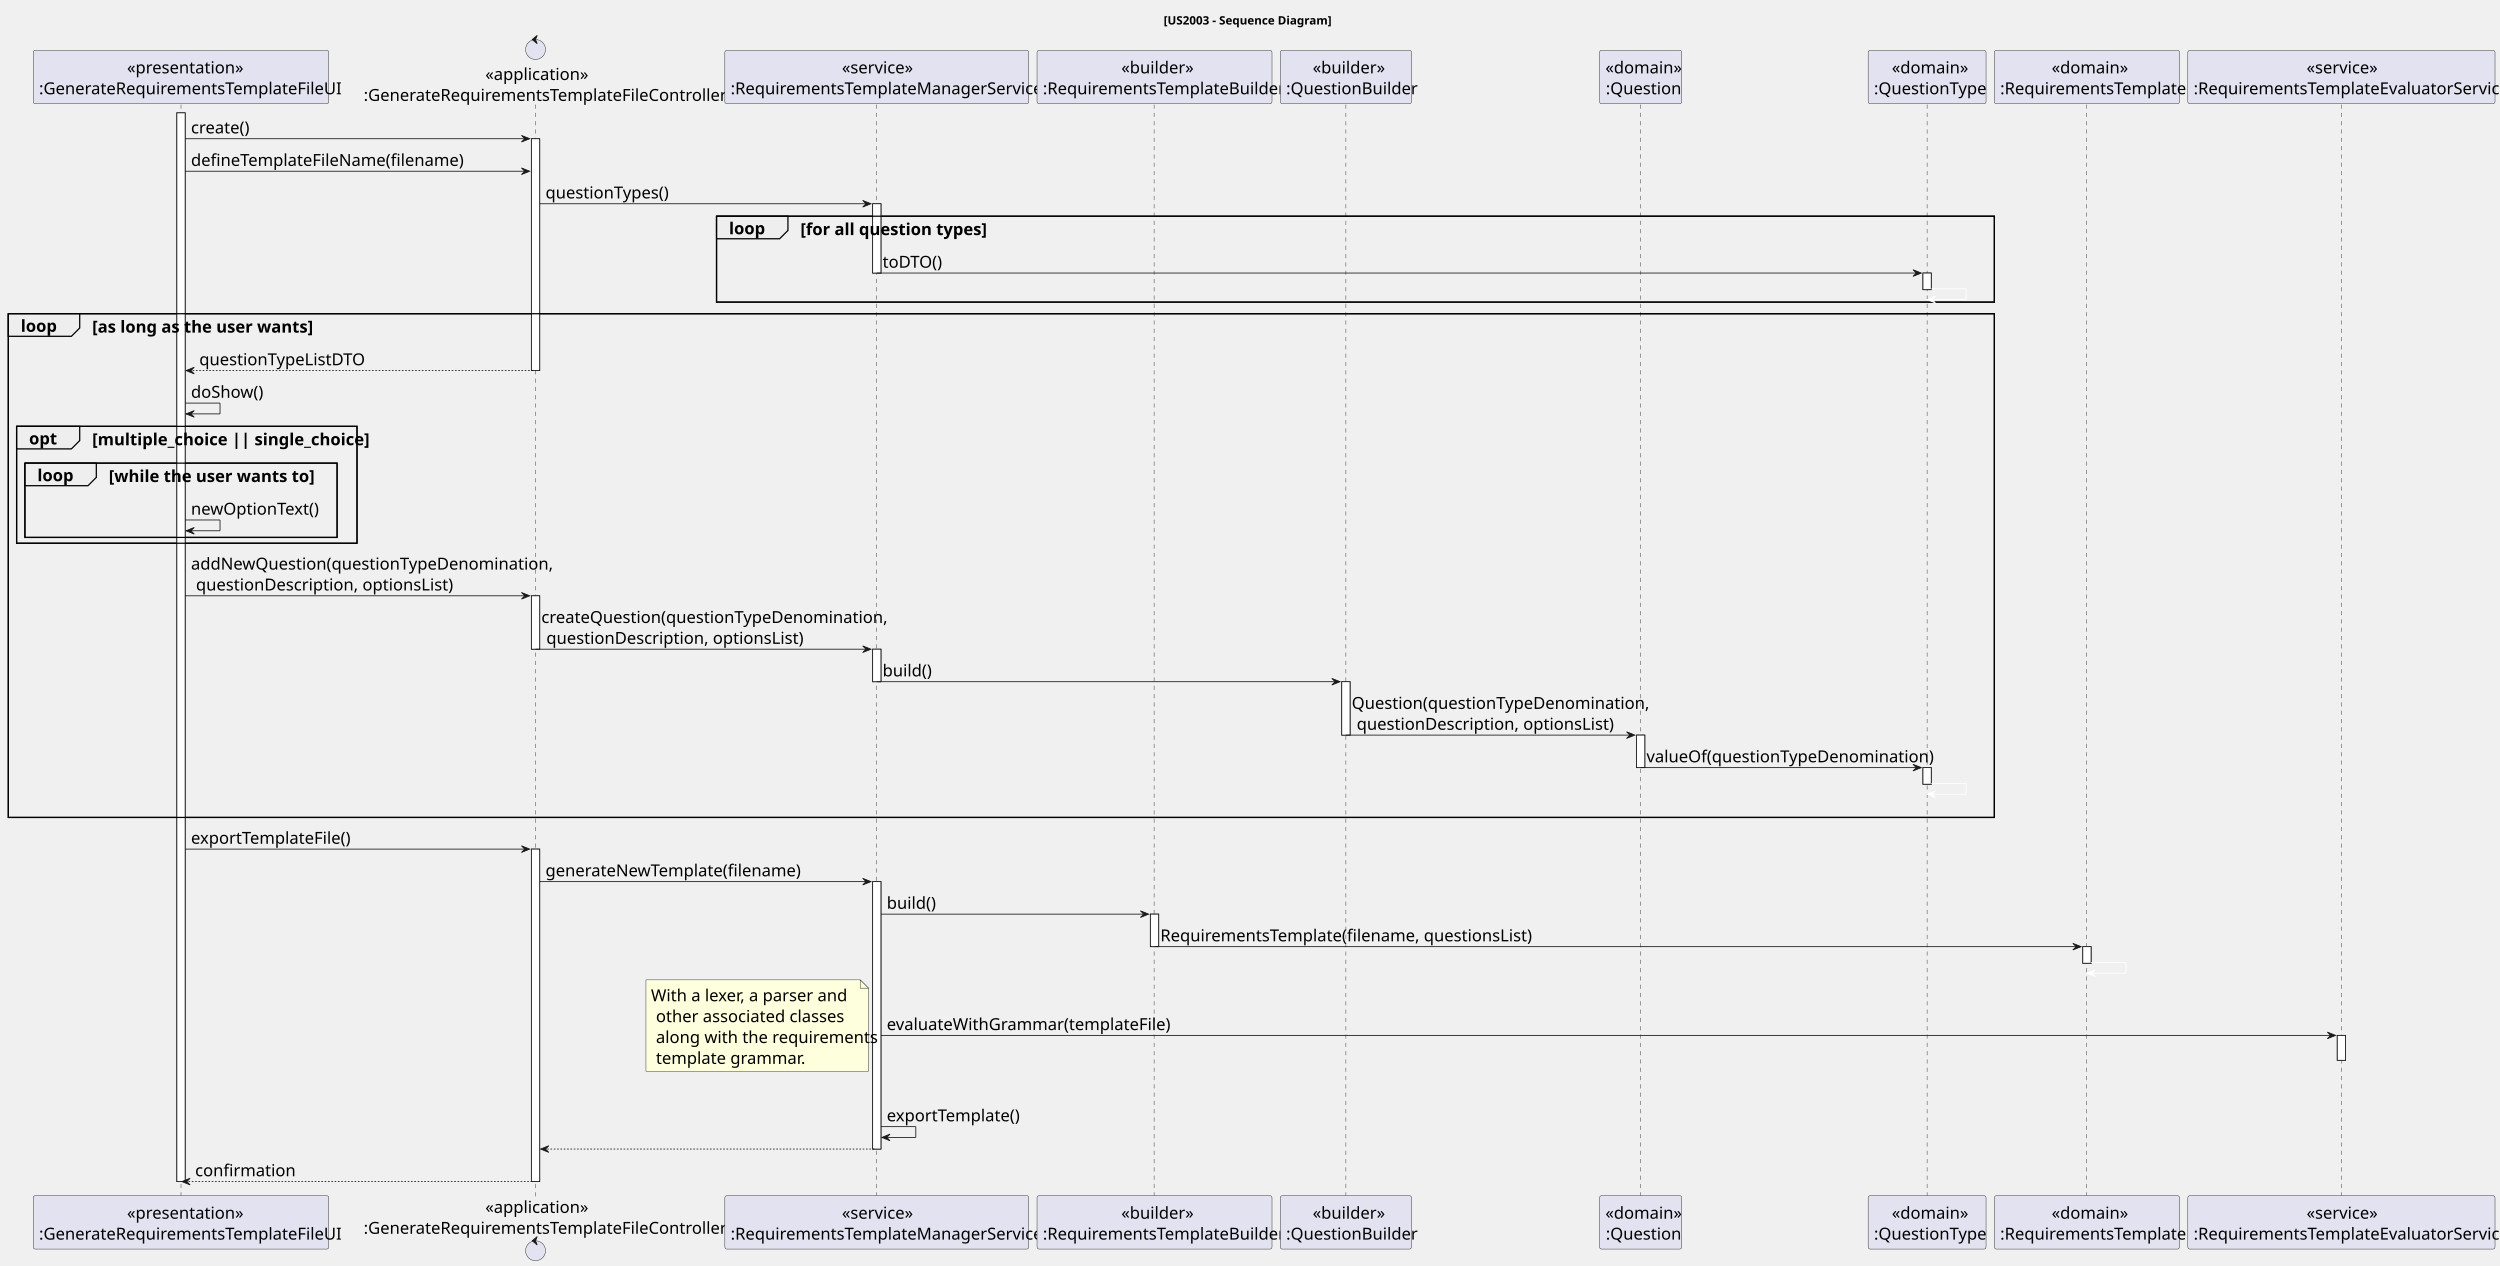
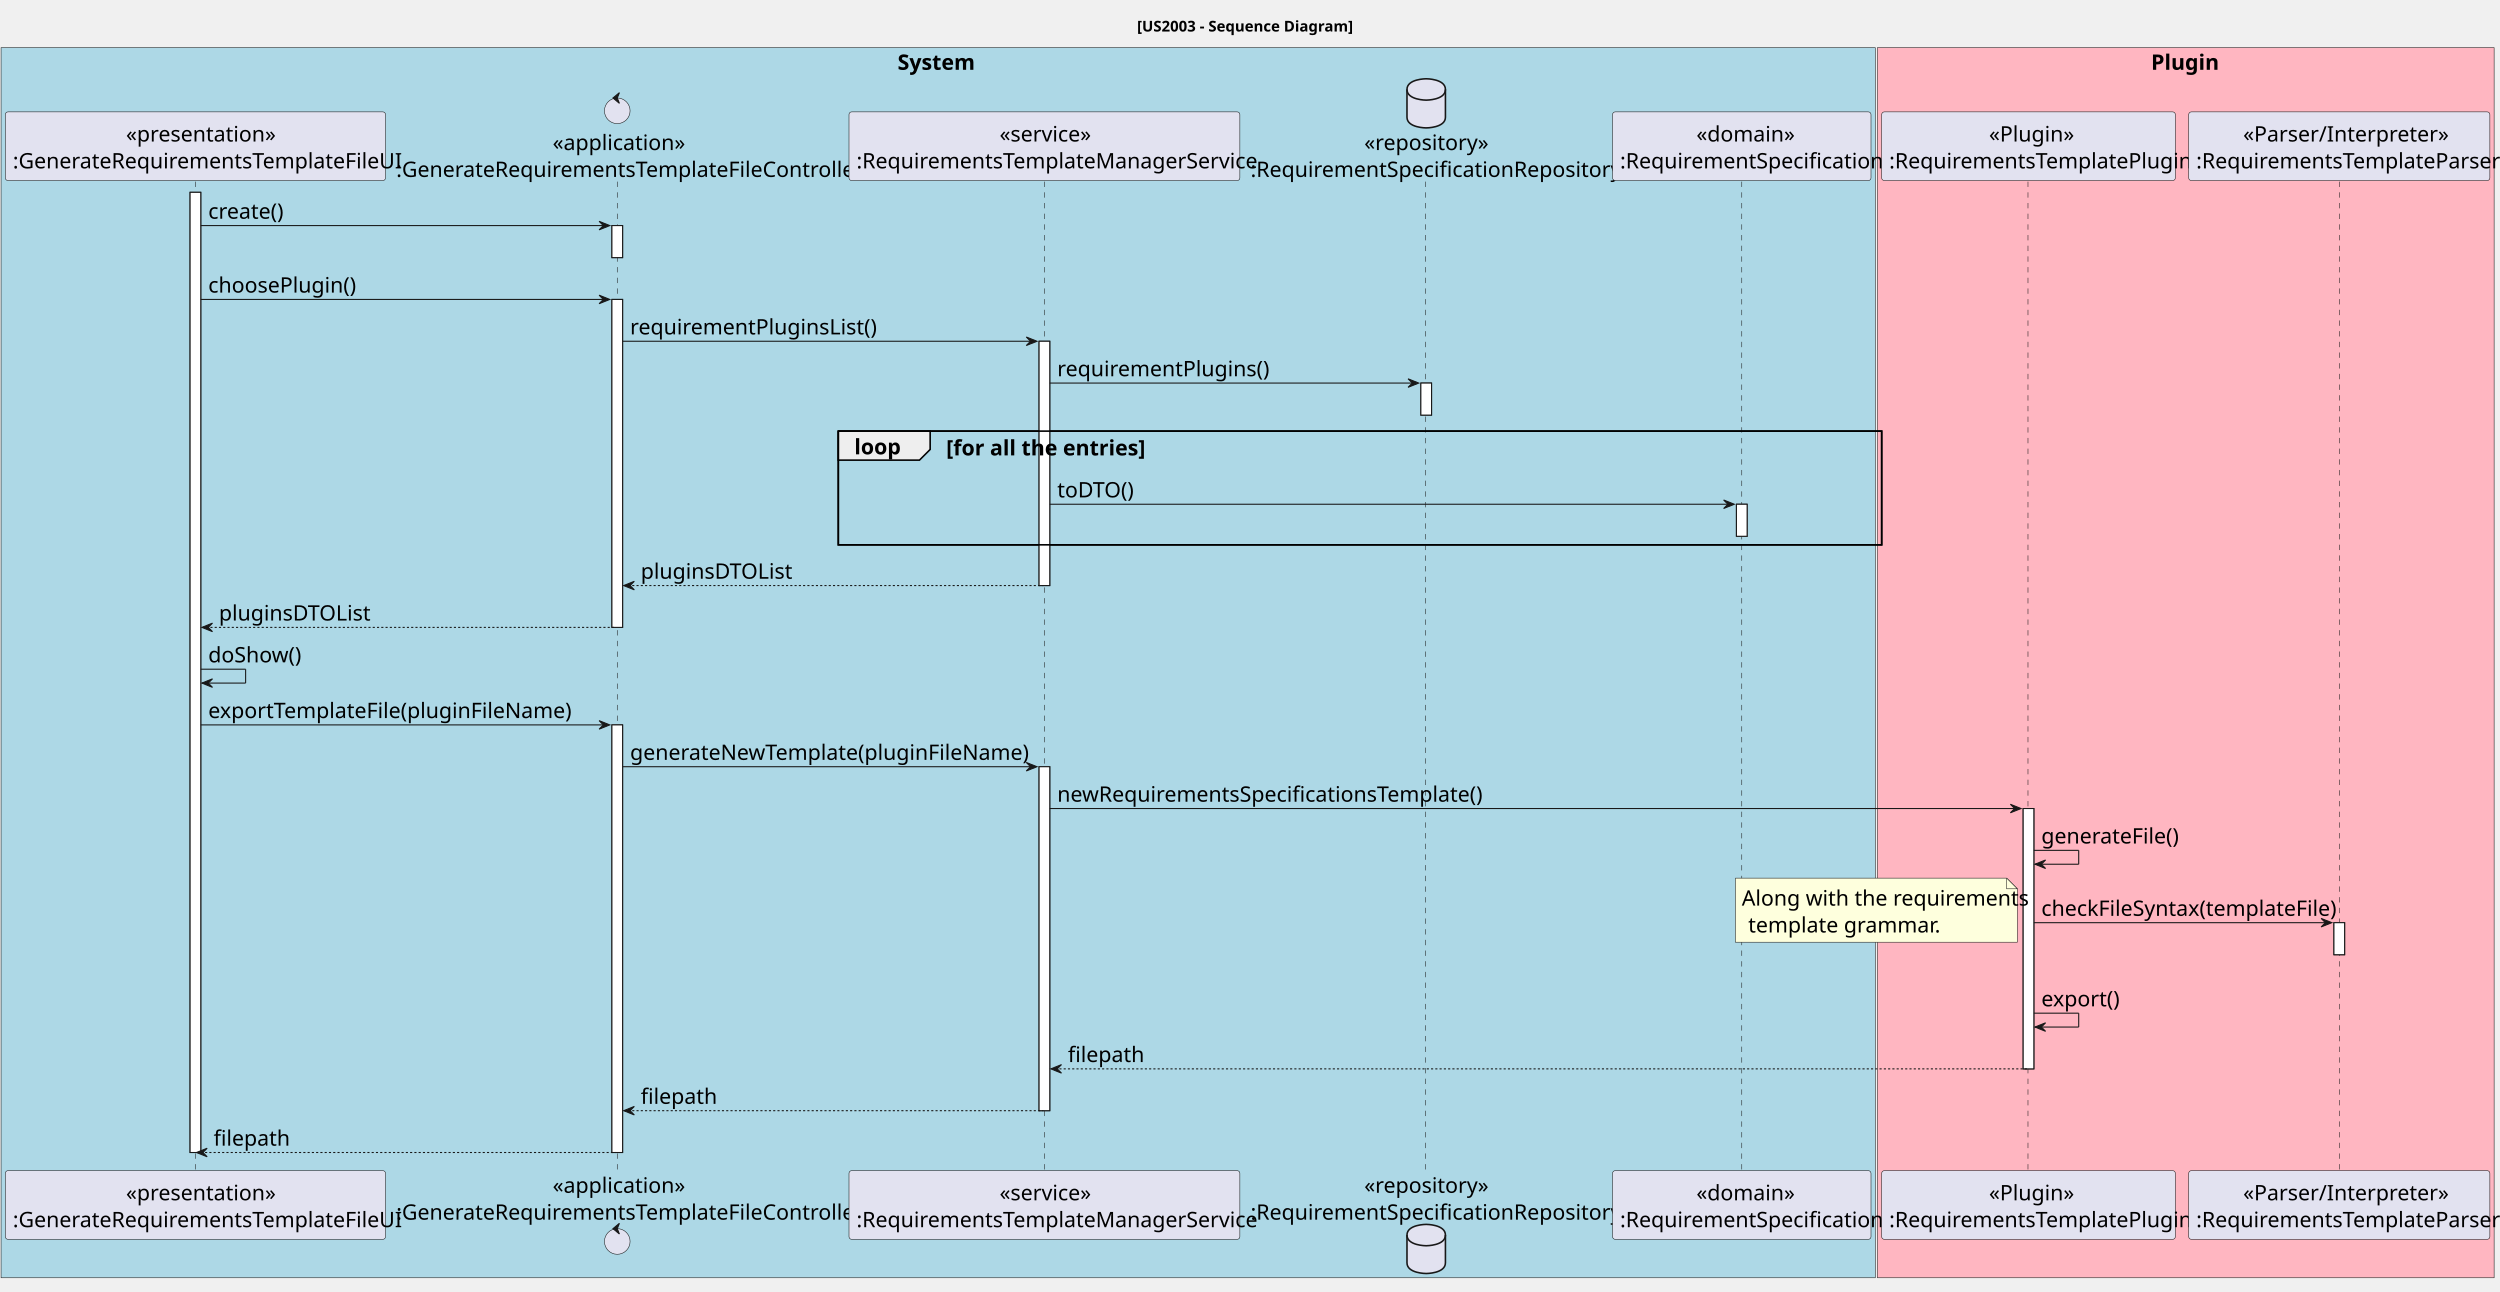
- <svg xmlns="http://www.w3.org/2000/svg" contentStyleType="text/css" height="1524px" preserveAspectRatio="none" style="width:3011px;height:1524px;background:#FFFFFF;" version="1.1" viewBox="0 0 3011 1524" width="3011px" zoomAndPan="magnify">
+ <svg xmlns="http://www.w3.org/2000/svg" contentStyleType="text/css" height="1209px" preserveAspectRatio="none" style="width:2341px;height:1209px;background:#FFFFFF;" version="1.1" viewBox="0 0 2341 1209" width="2341px" zoomAndPan="magnify">
  <defs />
  <g>
-     <text fill="#000000" font-family="sans-serif" font-size="14" font-weight="bold" lengthAdjust="spacing" textLength="206" x="1401.5" y="29.533">[US2003 - Sequence Diagram]</text>
-     <rect fill="#FFFFFF" height="1287.156" style="stroke:#181818;stroke-width:1.0;" width="10" x="213" y="135.922" />
-     <rect fill="#FFFFFF" height="279.25" style="stroke:#181818;stroke-width:1.0;" width="10" x="640" y="167.078" />
-     <rect fill="#FFFFFF" height="64.312" style="stroke:#181818;stroke-width:1.0;" width="10" x="640" y="717.578" />
-     <rect fill="#FFFFFF" height="400.406" style="stroke:#181818;stroke-width:1.0;" width="10" x="640" y="1022.672" />
-     <rect fill="#FFFFFF" height="83.469" style="stroke:#181818;stroke-width:1.0;" width="10" x="1051" y="245.391" />
-     <rect fill="#FFFFFF" height="39.156" style="stroke:#181818;stroke-width:1.0;" width="10" x="1051" y="781.891" />
-     <rect fill="#FFFFFF" height="322.094" style="stroke:#181818;stroke-width:1.0;" width="10" x="1051" y="1061.828" />
-     <rect fill="#FFFFFF" height="39.156" style="stroke:#181818;stroke-width:1.0;" width="10" x="1385.5" y="1100.984" />
-     <rect fill="#FFFFFF" height="64.312" style="stroke:#181818;stroke-width:1.0;" width="10" x="1616" y="821.047" />
-     <rect fill="#FFFFFF" height="39.156" style="stroke:#181818;stroke-width:1.0;" width="10" x="1971" y="885.359" />
-     <rect fill="#FFFFFF" height="20" style="stroke:#181818;stroke-width:1.0;" width="10" x="2316" y="328.859" />
-     <rect fill="#FFFFFF" height="20" style="stroke:#181818;stroke-width:1.0;" width="10" x="2316" y="924.516" />
-     <rect fill="#FFFFFF" height="20" style="stroke:#181818;stroke-width:1.0;" width="10" x="2508.5" y="1140.141" />
-     <rect fill="#FFFFFF" height="30" style="stroke:#181818;stroke-width:1.0;" width="10" x="2815" y="1247.031" />
-     <rect fill="none" height="103.469" style="stroke:#000000;stroke-width:1.5;" width="1539" x="863" y="260.391" />
-     <rect fill="none" height="606.656" style="stroke:#000000;stroke-width:1.5;" width="2392" x="10" y="377.859" />
-     <rect fill="none" height="140.781" style="stroke:#000000;stroke-width:1.5;" width="410" x="20" y="513.484" />
-     <rect fill="none" height="89.469" style="stroke:#000000;stroke-width:1.5;" width="376" x="30" y="557.797" />
-     <line style="stroke:#181818;stroke-width:0.5;stroke-dasharray:5.0,5.0;" x1="218" x2="218" y1="125.922" y2="1441.078" />
-     <line style="stroke:#181818;stroke-width:0.5;stroke-dasharray:5.0,5.0;" x1="645" x2="645" y1="125.922" y2="1441.078" />
-     <line style="stroke:#181818;stroke-width:0.5;stroke-dasharray:5.0,5.0;" x1="1056" x2="1056" y1="125.922" y2="1441.078" />
-     <line style="stroke:#181818;stroke-width:0.5;stroke-dasharray:5.0,5.0;" x1="1390" x2="1390" y1="125.922" y2="1441.078" />
-     <line style="stroke:#181818;stroke-width:0.5;stroke-dasharray:5.0,5.0;" x1="1621" x2="1621" y1="125.922" y2="1441.078" />
-     <line style="stroke:#181818;stroke-width:0.5;stroke-dasharray:5.0,5.0;" x1="1975.5" x2="1975.5" y1="125.922" y2="1441.078" />
-     <line style="stroke:#181818;stroke-width:0.5;stroke-dasharray:5.0,5.0;" x1="2321" x2="2321" y1="125.922" y2="1441.078" />
-     <line style="stroke:#181818;stroke-width:0.5;stroke-dasharray:5.0,5.0;" x1="2513" x2="2513" y1="125.922" y2="1441.078" />
-     <line style="stroke:#181818;stroke-width:0.5;stroke-dasharray:5.0,5.0;" x1="2820" x2="2820" y1="125.922" y2="1441.078" />
-     <rect fill="#E2E2F0" height="64.312" rx="2.5" ry="2.5" style="stroke:#181818;stroke-width:0.5;" width="356" x="40" y="60.609" />
-     <text fill="#000000" font-family="sans-serif" font-size="20" lengthAdjust="spacing" textLength="130" x="153" y="88.371">«presentation»</text>
-     <text fill="#000000" font-family="sans-serif" font-size="20" lengthAdjust="spacing" textLength="342" x="47" y="113.527">:GenerateRequirementsTemplateFileUI</text>
-     <rect fill="#E2E2F0" height="64.312" rx="2.5" ry="2.5" style="stroke:#181818;stroke-width:0.5;" width="356" x="40" y="1440.078" />
-     <text fill="#000000" font-family="sans-serif" font-size="20" lengthAdjust="spacing" textLength="130" x="153" y="1467.84">«presentation»</text>
-     <text fill="#000000" font-family="sans-serif" font-size="20" lengthAdjust="spacing" textLength="342" x="47" y="1492.996">:GenerateRequirementsTemplateFileUI</text>
-     <text fill="#000000" font-family="sans-serif" font-size="20" lengthAdjust="spacing" textLength="115" x="584.5" y="96.371">«application»</text>
-     <text fill="#000000" font-family="sans-serif" font-size="20" lengthAdjust="spacing" textLength="408" x="438" y="121.527">:GenerateRequirementsTemplateFileController</text>
-     <ellipse cx="645" cy="59.609" fill="#E2E2F0" rx="12" ry="12" style="stroke:#181818;stroke-width:0.5;" />
-     <polygon fill="#181818" points="641,47.609,647,42.609,645,47.609,647,52.609,641,47.609" style="stroke:#181818;stroke-width:1.0;" />
-     <text fill="#000000" font-family="sans-serif" font-size="20" lengthAdjust="spacing" textLength="115" x="584.5" y="1460.84">«application»</text>
-     <text fill="#000000" font-family="sans-serif" font-size="20" lengthAdjust="spacing" textLength="408" x="438" y="1485.996">:GenerateRequirementsTemplateFileController</text>
-     <ellipse cx="645" cy="1506.391" fill="#E2E2F0" rx="12" ry="12" style="stroke:#181818;stroke-width:0.5;" />
-     <polygon fill="#181818" points="641,1494.391,647,1489.391,645,1494.391,647,1499.391,641,1494.391" style="stroke:#181818;stroke-width:1.0;" />
-     <rect fill="#E2E2F0" height="64.312" rx="2.5" ry="2.5" style="stroke:#181818;stroke-width:0.5;" width="366" x="873" y="60.609" />
-     <text fill="#000000" font-family="sans-serif" font-size="20" lengthAdjust="spacing" textLength="84" x="1014" y="88.371">«service»</text>
-     <text fill="#000000" font-family="sans-serif" font-size="20" lengthAdjust="spacing" textLength="352" x="880" y="113.527">:RequirementsTemplateManagerService</text>
-     <rect fill="#E2E2F0" height="64.312" rx="2.5" ry="2.5" style="stroke:#181818;stroke-width:0.5;" width="366" x="873" y="1440.078" />
-     <text fill="#000000" font-family="sans-serif" font-size="20" lengthAdjust="spacing" textLength="84" x="1014" y="1467.84">«service»</text>
-     <text fill="#000000" font-family="sans-serif" font-size="20" lengthAdjust="spacing" textLength="352" x="880" y="1492.996">:RequirementsTemplateManagerService</text>
-     <rect fill="#E2E2F0" height="64.312" rx="2.5" ry="2.5" style="stroke:#181818;stroke-width:0.5;" width="283" x="1249" y="60.609" />
-     <text fill="#000000" font-family="sans-serif" font-size="20" lengthAdjust="spacing" textLength="80" x="1350.5" y="88.371">«builder»</text>
-     <text fill="#000000" font-family="sans-serif" font-size="20" lengthAdjust="spacing" textLength="269" x="1256" y="113.527">:RequirementsTemplateBuilder</text>
-     <rect fill="#E2E2F0" height="64.312" rx="2.5" ry="2.5" style="stroke:#181818;stroke-width:0.5;" width="283" x="1249" y="1440.078" />
-     <text fill="#000000" font-family="sans-serif" font-size="20" lengthAdjust="spacing" textLength="80" x="1350.5" y="1467.84">«builder»</text>
-     <text fill="#000000" font-family="sans-serif" font-size="20" lengthAdjust="spacing" textLength="269" x="1256" y="1492.996">:RequirementsTemplateBuilder</text>
-     <rect fill="#E2E2F0" height="64.312" rx="2.5" ry="2.5" style="stroke:#181818;stroke-width:0.5;" width="158" x="1542" y="60.609" />
-     <text fill="#000000" font-family="sans-serif" font-size="20" lengthAdjust="spacing" textLength="80" x="1581" y="88.371">«builder»</text>
-     <text fill="#000000" font-family="sans-serif" font-size="20" lengthAdjust="spacing" textLength="144" x="1549" y="113.527">:QuestionBuilder</text>
-     <rect fill="#E2E2F0" height="64.312" rx="2.5" ry="2.5" style="stroke:#181818;stroke-width:0.5;" width="158" x="1542" y="1440.078" />
-     <text fill="#000000" font-family="sans-serif" font-size="20" lengthAdjust="spacing" textLength="80" x="1581" y="1467.84">«builder»</text>
-     <text fill="#000000" font-family="sans-serif" font-size="20" lengthAdjust="spacing" textLength="144" x="1549" y="1492.996">:QuestionBuilder</text>
-     <rect fill="#E2E2F0" height="64.312" rx="2.5" ry="2.5" style="stroke:#181818;stroke-width:0.5;" width="99" x="1926.5" y="60.609" />
-     <text fill="#000000" font-family="sans-serif" font-size="20" lengthAdjust="spacing" textLength="85" x="1933.5" y="88.371">«domain»</text>
-     <text fill="#000000" font-family="sans-serif" font-size="20" lengthAdjust="spacing" textLength="84" x="1934" y="113.527">:Question</text>
-     <rect fill="#E2E2F0" height="64.312" rx="2.5" ry="2.5" style="stroke:#181818;stroke-width:0.5;" width="99" x="1926.5" y="1440.078" />
-     <text fill="#000000" font-family="sans-serif" font-size="20" lengthAdjust="spacing" textLength="85" x="1933.5" y="1467.84">«domain»</text>
-     <text fill="#000000" font-family="sans-serif" font-size="20" lengthAdjust="spacing" textLength="84" x="1934" y="1492.996">:Question</text>
-     <rect fill="#E2E2F0" height="64.312" rx="2.5" ry="2.5" style="stroke:#181818;stroke-width:0.5;" width="142" x="2250" y="60.609" />
-     <text fill="#000000" font-family="sans-serif" font-size="20" lengthAdjust="spacing" textLength="85" x="2278.5" y="88.371">«domain»</text>
-     <text fill="#000000" font-family="sans-serif" font-size="20" lengthAdjust="spacing" textLength="128" x="2257" y="113.527">:QuestionType</text>
-     <rect fill="#E2E2F0" height="64.312" rx="2.5" ry="2.5" style="stroke:#181818;stroke-width:0.5;" width="142" x="2250" y="1440.078" />
-     <text fill="#000000" font-family="sans-serif" font-size="20" lengthAdjust="spacing" textLength="85" x="2278.5" y="1467.84">«domain»</text>
-     <text fill="#000000" font-family="sans-serif" font-size="20" lengthAdjust="spacing" textLength="128" x="2257" y="1492.996">:QuestionType</text>
-     <rect fill="#E2E2F0" height="64.312" rx="2.5" ry="2.5" style="stroke:#181818;stroke-width:0.5;" width="223" x="2402" y="60.609" />
-     <text fill="#000000" font-family="sans-serif" font-size="20" lengthAdjust="spacing" textLength="85" x="2471" y="88.371">«domain»</text>
-     <text fill="#000000" font-family="sans-serif" font-size="20" lengthAdjust="spacing" textLength="209" x="2409" y="113.527">:RequirementsTemplate</text>
-     <rect fill="#E2E2F0" height="64.312" rx="2.5" ry="2.5" style="stroke:#181818;stroke-width:0.5;" width="223" x="2402" y="1440.078" />
-     <text fill="#000000" font-family="sans-serif" font-size="20" lengthAdjust="spacing" textLength="85" x="2471" y="1467.84">«domain»</text>
-     <text fill="#000000" font-family="sans-serif" font-size="20" lengthAdjust="spacing" textLength="209" x="2409" y="1492.996">:RequirementsTemplate</text>
-     <rect fill="#E2E2F0" height="64.312" rx="2.5" ry="2.5" style="stroke:#181818;stroke-width:0.5;" width="370" x="2635" y="60.609" />
-     <text fill="#000000" font-family="sans-serif" font-size="20" lengthAdjust="spacing" textLength="84" x="2778" y="88.371">«service»</text>
-     <text fill="#000000" font-family="sans-serif" font-size="20" lengthAdjust="spacing" textLength="356" x="2642" y="113.527">:RequirementsTemplateEvaluatorService</text>
-     <rect fill="#E2E2F0" height="64.312" rx="2.5" ry="2.5" style="stroke:#181818;stroke-width:0.5;" width="370" x="2635" y="1440.078" />
-     <text fill="#000000" font-family="sans-serif" font-size="20" lengthAdjust="spacing" textLength="84" x="2778" y="1467.84">«service»</text>
-     <text fill="#000000" font-family="sans-serif" font-size="20" lengthAdjust="spacing" textLength="356" x="2642" y="1492.996">:RequirementsTemplateEvaluatorService</text>
-     <rect fill="#FFFFFF" height="1287.156" style="stroke:#181818;stroke-width:1.0;" width="10" x="213" y="135.922" />
-     <rect fill="#FFFFFF" height="279.25" style="stroke:#181818;stroke-width:1.0;" width="10" x="640" y="167.078" />
-     <rect fill="#FFFFFF" height="64.312" style="stroke:#181818;stroke-width:1.0;" width="10" x="640" y="717.578" />
-     <rect fill="#FFFFFF" height="400.406" style="stroke:#181818;stroke-width:1.0;" width="10" x="640" y="1022.672" />
-     <rect fill="#FFFFFF" height="83.469" style="stroke:#181818;stroke-width:1.0;" width="10" x="1051" y="245.391" />
-     <rect fill="#FFFFFF" height="39.156" style="stroke:#181818;stroke-width:1.0;" width="10" x="1051" y="781.891" />
-     <rect fill="#FFFFFF" height="322.094" style="stroke:#181818;stroke-width:1.0;" width="10" x="1051" y="1061.828" />
-     <rect fill="#FFFFFF" height="39.156" style="stroke:#181818;stroke-width:1.0;" width="10" x="1385.5" y="1100.984" />
-     <rect fill="#FFFFFF" height="64.312" style="stroke:#181818;stroke-width:1.0;" width="10" x="1616" y="821.047" />
-     <rect fill="#FFFFFF" height="39.156" style="stroke:#181818;stroke-width:1.0;" width="10" x="1971" y="885.359" />
-     <rect fill="#FFFFFF" height="20" style="stroke:#181818;stroke-width:1.0;" width="10" x="2316" y="328.859" />
-     <rect fill="#FFFFFF" height="20" style="stroke:#181818;stroke-width:1.0;" width="10" x="2316" y="924.516" />
-     <rect fill="#FFFFFF" height="20" style="stroke:#181818;stroke-width:1.0;" width="10" x="2508.5" y="1140.141" />
-     <rect fill="#FFFFFF" height="30" style="stroke:#181818;stroke-width:1.0;" width="10" x="2815" y="1247.031" />
-     <polygon fill="#181818" points="628,163.078,638,167.078,628,171.078,632,167.078" style="stroke:#181818;stroke-width:1.0;" />
-     <line style="stroke:#181818;stroke-width:1.0;" x1="223" x2="634" y1="167.078" y2="167.078" />
-     <text fill="#000000" font-family="sans-serif" font-size="20" lengthAdjust="spacing" textLength="70" x="230" y="160.684">create()</text>
-     <polygon fill="#181818" points="628,202.234,638,206.234,628,210.234,632,206.234" style="stroke:#181818;stroke-width:1.0;" />
-     <line style="stroke:#181818;stroke-width:1.0;" x1="223" x2="634" y1="206.234" y2="206.234" />
-     <text fill="#000000" font-family="sans-serif" font-size="20" lengthAdjust="spacing" textLength="304" x="230" y="199.84">defineTemplateFileName(filename)</text>
-     <polygon fill="#181818" points="1039,241.391,1049,245.391,1039,249.391,1043,245.391" style="stroke:#181818;stroke-width:1.0;" />
-     <line style="stroke:#181818;stroke-width:1.0;" x1="650" x2="1045" y1="245.391" y2="245.391" />
-     <text fill="#000000" font-family="sans-serif" font-size="20" lengthAdjust="spacing" textLength="141" x="657" y="238.996">questionTypes()</text>
-     <path d="M863,260.391 L949,260.391 L949,277.547 L939,287.547 L863,287.547 L863,260.391 " fill="#EEEEEE" style="stroke:#000000;stroke-width:1.5;" />
-     <rect fill="none" height="103.469" style="stroke:#000000;stroke-width:1.5;" width="1539" x="863" y="260.391" />
-     <text fill="#000000" font-family="sans-serif" font-size="20" font-weight="bold" lengthAdjust="spacing" textLength="41" x="878" y="282.152">loop</text>
-     <text fill="#000000" font-family="sans-serif" font-size="20" font-weight="bold" lengthAdjust="spacing" textLength="214" x="964" y="283.152">[for all question types]</text>
-     <polygon fill="#181818" points="2304,324.859,2314,328.859,2304,332.859,2308,328.859" style="stroke:#181818;stroke-width:1.0;" />
-     <line style="stroke:#181818;stroke-width:1.0;" x1="1056" x2="2310" y1="328.859" y2="328.859" />
-     <text fill="#000000" font-family="sans-serif" font-size="20" lengthAdjust="spacing" textLength="73" x="1063" y="322.465">toDTO()</text>
-     <line style="stroke:#FFFFFF;stroke-width:1.0;" x1="2326" x2="2368" y1="347.859" y2="347.859" />
-     <line style="stroke:#FFFFFF;stroke-width:1.0;" x1="2368" x2="2368" y1="347.859" y2="360.859" />
-     <line style="stroke:#FFFFFF;stroke-width:1.0;" x1="2321" x2="2368" y1="360.859" y2="360.859" />
-     <polygon fill="#FFFFFF" points="2331,356.859,2321,360.859,2331,364.859,2327,360.859" style="stroke:#FFFFFF;stroke-width:1.0;" />
-     <path d="M10,377.859 L96,377.859 L96,395.016 L86,405.016 L10,405.016 L10,377.859 " fill="#EEEEEE" style="stroke:#000000;stroke-width:1.5;" />
-     <rect fill="none" height="606.656" style="stroke:#000000;stroke-width:1.5;" width="2392" x="10" y="377.859" />
-     <text fill="#000000" font-family="sans-serif" font-size="20" font-weight="bold" lengthAdjust="spacing" textLength="41" x="25" y="399.621">loop</text>
-     <text fill="#000000" font-family="sans-serif" font-size="20" font-weight="bold" lengthAdjust="spacing" textLength="257" x="111" y="400.621">[as long as the user wants]</text>
-     <polygon fill="#181818" points="234,442.328,224,446.328,234,450.328,230,446.328" style="stroke:#181818;stroke-width:1.0;" />
-     <line style="stroke:#181818;stroke-width:1.0;stroke-dasharray:2.0,2.0;" x1="228" x2="644" y1="446.328" y2="446.328" />
-     <text fill="#000000" font-family="sans-serif" font-size="20" lengthAdjust="spacing" textLength="190" x="240" y="439.934">questionTypeListDTO</text>
-     <line style="stroke:#181818;stroke-width:1.0;" x1="223" x2="265" y1="485.484" y2="485.484" />
-     <line style="stroke:#181818;stroke-width:1.0;" x1="265" x2="265" y1="485.484" y2="498.484" />
-     <line style="stroke:#181818;stroke-width:1.0;" x1="224" x2="265" y1="498.484" y2="498.484" />
-     <polygon fill="#181818" points="234,494.484,224,498.484,234,502.484,230,498.484" style="stroke:#181818;stroke-width:1.0;" />
-     <text fill="#000000" font-family="sans-serif" font-size="20" lengthAdjust="spacing" textLength="85" x="230" y="479.09">doShow()</text>
-     <path d="M20,513.484 L96,513.484 L96,530.641 L86,540.641 L20,540.641 L20,513.484 " fill="#EEEEEE" style="stroke:#000000;stroke-width:1.5;" />
-     <rect fill="none" height="140.781" style="stroke:#000000;stroke-width:1.5;" width="410" x="20" y="513.484" />
-     <text fill="#000000" font-family="sans-serif" font-size="20" font-weight="bold" lengthAdjust="spacing" textLength="31" x="35" y="535.246">opt</text>
-     <text fill="#000000" font-family="sans-serif" font-size="20" font-weight="bold" lengthAdjust="spacing" textLength="314" x="111" y="536.246">[multiple_choice || single_choice]</text>
-     <path d="M30,557.797 L116,557.797 L116,574.953 L106,584.953 L30,584.953 L30,557.797 " fill="#EEEEEE" style="stroke:#000000;stroke-width:1.5;" />
-     <rect fill="none" height="89.469" style="stroke:#000000;stroke-width:1.5;" width="376" x="30" y="557.797" />
-     <text fill="#000000" font-family="sans-serif" font-size="20" font-weight="bold" lengthAdjust="spacing" textLength="41" x="45" y="579.559">loop</text>
-     <text fill="#000000" font-family="sans-serif" font-size="20" font-weight="bold" lengthAdjust="spacing" textLength="233" x="131" y="580.559">[while the user wants to]</text>
-     <line style="stroke:#181818;stroke-width:1.0;" x1="223" x2="265" y1="626.266" y2="626.266" />
-     <line style="stroke:#181818;stroke-width:1.0;" x1="265" x2="265" y1="626.266" y2="639.266" />
-     <line style="stroke:#181818;stroke-width:1.0;" x1="224" x2="265" y1="639.266" y2="639.266" />
-     <polygon fill="#181818" points="234,635.266,224,639.266,234,643.266,230,639.266" style="stroke:#181818;stroke-width:1.0;" />
-     <text fill="#000000" font-family="sans-serif" font-size="20" lengthAdjust="spacing" textLength="146" x="230" y="619.871">newOptionText()</text>
-     <polygon fill="#181818" points="628,713.578,638,717.578,628,721.578,632,717.578" style="stroke:#181818;stroke-width:1.0;" />
-     <line style="stroke:#181818;stroke-width:1.0;" x1="223" x2="634" y1="717.578" y2="717.578" />
-     <text fill="#000000" font-family="sans-serif" font-size="20" lengthAdjust="spacing" textLength="398" x="230" y="686.027">addNewQuestion(questionTypeDenomination,</text>
-     <text fill="#000000" font-family="sans-serif" font-size="20" lengthAdjust="spacing" textLength="284" x="236" y="711.184">questionDescription, optionsList)</text>
-     <polygon fill="#181818" points="1039,777.891,1049,781.891,1039,785.891,1043,781.891" style="stroke:#181818;stroke-width:1.0;" />
-     <line style="stroke:#181818;stroke-width:1.0;" x1="645" x2="1045" y1="781.891" y2="781.891" />
-     <text fill="#000000" font-family="sans-serif" font-size="20" lengthAdjust="spacing" textLength="382" x="652" y="750.34">createQuestion(questionTypeDenomination,</text>
-     <text fill="#000000" font-family="sans-serif" font-size="20" lengthAdjust="spacing" textLength="284" x="658" y="775.496">questionDescription, optionsList)</text>
-     <polygon fill="#181818" points="1604,817.047,1614,821.047,1604,825.047,1608,821.047" style="stroke:#181818;stroke-width:1.0;" />
-     <line style="stroke:#181818;stroke-width:1.0;" x1="1056" x2="1610" y1="821.047" y2="821.047" />
-     <text fill="#000000" font-family="sans-serif" font-size="20" lengthAdjust="spacing" textLength="54" x="1063" y="814.652">build()</text>
-     <polygon fill="#181818" points="1959,881.359,1969,885.359,1959,889.359,1963,885.359" style="stroke:#181818;stroke-width:1.0;" />
-     <line style="stroke:#181818;stroke-width:1.0;" x1="1621" x2="1965" y1="885.359" y2="885.359" />
-     <text fill="#000000" font-family="sans-serif" font-size="20" lengthAdjust="spacing" textLength="326" x="1628" y="853.809">Question(questionTypeDenomination,</text>
-     <text fill="#000000" font-family="sans-serif" font-size="20" lengthAdjust="spacing" textLength="284" x="1634" y="878.965">questionDescription, optionsList)</text>
-     <polygon fill="#181818" points="2304,920.516,2314,924.516,2304,928.516,2308,924.516" style="stroke:#181818;stroke-width:1.0;" />
-     <line style="stroke:#181818;stroke-width:1.0;" x1="1976" x2="2310" y1="924.516" y2="924.516" />
-     <text fill="#000000" font-family="sans-serif" font-size="20" lengthAdjust="spacing" textLength="316" x="1983" y="918.121">valueOf(questionTypeDenomination)</text>
-     <line style="stroke:#FFFFFF;stroke-width:1.0;" x1="2326" x2="2368" y1="943.516" y2="943.516" />
-     <line style="stroke:#FFFFFF;stroke-width:1.0;" x1="2368" x2="2368" y1="943.516" y2="956.516" />
-     <line style="stroke:#FFFFFF;stroke-width:1.0;" x1="2321" x2="2368" y1="956.516" y2="956.516" />
-     <polygon fill="#FFFFFF" points="2331,952.516,2321,956.516,2331,960.516,2327,956.516" style="stroke:#FFFFFF;stroke-width:1.0;" />
-     <polygon fill="#181818" points="628,1018.672,638,1022.672,628,1026.672,632,1022.672" style="stroke:#181818;stroke-width:1.0;" />
-     <line style="stroke:#181818;stroke-width:1.0;" x1="223" x2="634" y1="1022.672" y2="1022.672" />
-     <text fill="#000000" font-family="sans-serif" font-size="20" lengthAdjust="spacing" textLength="182" x="230" y="1016.277">exportTemplateFile()</text>
-     <polygon fill="#181818" points="1039,1057.828,1049,1061.828,1039,1065.828,1043,1061.828" style="stroke:#181818;stroke-width:1.0;" />
-     <line style="stroke:#181818;stroke-width:1.0;" x1="650" x2="1045" y1="1061.828" y2="1061.828" />
-     <text fill="#000000" font-family="sans-serif" font-size="20" lengthAdjust="spacing" textLength="286" x="657" y="1055.434">generateNewTemplate(filename)</text>
-     <polygon fill="#181818" points="1373.5,1096.984,1383.5,1100.984,1373.5,1104.984,1377.5,1100.984" style="stroke:#181818;stroke-width:1.0;" />
-     <line style="stroke:#181818;stroke-width:1.0;" x1="1061" x2="1379.5" y1="1100.984" y2="1100.984" />
-     <text fill="#000000" font-family="sans-serif" font-size="20" lengthAdjust="spacing" textLength="54" x="1068" y="1094.59">build()</text>
-     <polygon fill="#181818" points="2496.5,1136.141,2506.5,1140.141,2496.5,1144.141,2500.5,1140.141" style="stroke:#181818;stroke-width:1.0;" />
-     <line style="stroke:#181818;stroke-width:1.0;" x1="1390.5" x2="2502.5" y1="1140.141" y2="1140.141" />
-     <text fill="#000000" font-family="sans-serif" font-size="20" lengthAdjust="spacing" textLength="416" x="1397.5" y="1133.746">RequirementsTemplate(filename, questionsList)</text>
-     <line style="stroke:#FFFFFF;stroke-width:1.0;" x1="2518.5" x2="2560.5" y1="1159.141" y2="1159.141" />
-     <line style="stroke:#FFFFFF;stroke-width:1.0;" x1="2560.5" x2="2560.5" y1="1159.141" y2="1172.141" />
-     <line style="stroke:#FFFFFF;stroke-width:1.0;" x1="2513.5" x2="2560.5" y1="1172.141" y2="1172.141" />
-     <polygon fill="#FFFFFF" points="2523.5,1168.141,2513.5,1172.141,2523.5,1176.141,2519.5,1172.141" style="stroke:#FFFFFF;stroke-width:1.0;" />
-     <polygon fill="#181818" points="2803,1243.031,2813,1247.031,2803,1251.031,2807,1247.031" style="stroke:#181818;stroke-width:1.0;" />
-     <line style="stroke:#181818;stroke-width:1.0;" x1="1061" x2="2809" y1="1247.031" y2="1247.031" />
-     <text fill="#000000" font-family="sans-serif" font-size="20" lengthAdjust="spacing" textLength="317" x="1068" y="1240.637">evaluateWithGrammar(templateFile)</text>
-     <path d="M778,1180.141 L778,1290.141 L1046,1290.141 L1046,1190.141 L1036,1180.141 L778,1180.141 " fill="#FEFFDD" style="stroke:#181818;stroke-width:0.5;" />
-     <path d="M1036,1180.141 L1036,1190.141 L1046,1190.141 L1036,1180.141 " fill="#FEFFDD" style="stroke:#181818;stroke-width:0.5;" />
-     <text fill="#000000" font-family="sans-serif" font-size="20" lengthAdjust="spacing" textLength="228" x="784" y="1205.902">With a lexer, a parser and</text>
-     <text fill="#000000" font-family="sans-serif" font-size="20" lengthAdjust="spacing" textLength="218" x="790" y="1231.059">other associated classes</text>
-     <text fill="#000000" font-family="sans-serif" font-size="20" lengthAdjust="spacing" textLength="241" x="790" y="1256.215">along with the requirements</text>
-     <text fill="#000000" font-family="sans-serif" font-size="20" lengthAdjust="spacing" textLength="167" x="790" y="1281.371">template grammar.</text>
-     <line style="stroke:#181818;stroke-width:1.0;" x1="1061" x2="1103" y1="1356.922" y2="1356.922" />
-     <line style="stroke:#181818;stroke-width:1.0;" x1="1103" x2="1103" y1="1356.922" y2="1369.922" />
-     <line style="stroke:#181818;stroke-width:1.0;" x1="1062" x2="1103" y1="1369.922" y2="1369.922" />
-     <polygon fill="#181818" points="1072,1365.922,1062,1369.922,1072,1373.922,1068,1369.922" style="stroke:#181818;stroke-width:1.0;" />
-     <text fill="#000000" font-family="sans-serif" font-size="20" lengthAdjust="spacing" textLength="151" x="1068" y="1350.527">exportTemplate()</text>
-     <polygon fill="#181818" points="661,1379.922,651,1383.922,661,1387.922,657,1383.922" style="stroke:#181818;stroke-width:1.0;" />
-     <line style="stroke:#181818;stroke-width:1.0;stroke-dasharray:2.0,2.0;" x1="655" x2="1055" y1="1383.922" y2="1383.922" />
-     <polygon fill="#181818" points="229,1419.078,219,1423.078,229,1427.078,225,1423.078" style="stroke:#181818;stroke-width:1.0;" />
-     <line style="stroke:#181818;stroke-width:1.0;stroke-dasharray:2.0,2.0;" x1="223" x2="644" y1="1423.078" y2="1423.078" />
-     <text fill="#000000" font-family="sans-serif" font-size="20" lengthAdjust="spacing" textLength="106" x="235" y="1416.684">confirmation</text>
+     <text fill="#000000" font-family="sans-serif" font-size="14" font-weight="bold" lengthAdjust="spacing" textLength="206" x="1064.75" y="29.533">[US2003 - Sequence Diagram]</text>
+     <rect fill="#ADD8E6" height="1151.906" style="stroke:#181818;stroke-width:0.5;" width="1755" x="1" y="44.609" />
+     <text fill="#000000" font-family="sans-serif" font-size="20" font-weight="bold" lengthAdjust="spacing" textLength="70" x="840.5" y="65.371">System</text>
+     <rect fill="#FFB6C1" height="1151.906" style="stroke:#181818;stroke-width:0.5;" width="577.5" x="1758" y="44.609" />
+     <text fill="#000000" font-family="sans-serif" font-size="20" font-weight="bold" lengthAdjust="spacing" textLength="59" x="2014.25" y="65.371">Plugin</text>
+     <rect fill="#FFFFFF" height="899.125" style="stroke:#181818;stroke-width:1.0;" width="10" x="178" y="180.078" />
+     <rect fill="#FFFFFF" height="30" style="stroke:#181818;stroke-width:1.0;" width="10" x="573" y="211.234" />
+     <rect fill="#FFFFFF" height="307.094" style="stroke:#181818;stroke-width:1.0;" width="10" x="573" y="280.391" />
+     <rect fill="#FFFFFF" height="400.406" style="stroke:#181818;stroke-width:1.0;" width="10" x="573" y="678.797" />
+     <rect fill="#FFFFFF" height="228.781" style="stroke:#181818;stroke-width:1.0;" width="10" x="973" y="319.547" />
+     <rect fill="#FFFFFF" height="322.094" style="stroke:#181818;stroke-width:1.0;" width="10" x="973" y="717.953" />
+     <rect fill="#FFFFFF" height="30" style="stroke:#181818;stroke-width:1.0;" width="10" x="1330.5" y="358.703" />
+     <rect fill="#FFFFFF" height="30" style="stroke:#181818;stroke-width:1.0;" width="10" x="1626" y="472.172" />
+     <rect fill="#FFFFFF" height="243.781" style="stroke:#181818;stroke-width:1.0;" width="10" x="1894.5" y="757.109" />
+     <rect fill="#FFFFFF" height="30" style="stroke:#181818;stroke-width:1.0;" width="10" x="2185.5" y="864" />
+     <rect fill="none" height="106.469" style="stroke:#000000;stroke-width:1.5;" width="977" x="785" y="403.703" />
+     <line style="stroke:#181818;stroke-width:0.5;stroke-dasharray:5.0,5.0;" x1="183" x2="183" y1="170.078" y2="1097.203" />
+     <line style="stroke:#181818;stroke-width:0.5;stroke-dasharray:5.0,5.0;" x1="578" x2="578" y1="170.078" y2="1097.203" />
+     <line style="stroke:#181818;stroke-width:0.5;stroke-dasharray:5.0,5.0;" x1="978" x2="978" y1="170.078" y2="1097.203" />
+     <line style="stroke:#181818;stroke-width:0.5;stroke-dasharray:5.0,5.0;" x1="1335" x2="1335" y1="170.078" y2="1097.203" />
+     <line style="stroke:#181818;stroke-width:0.5;stroke-dasharray:5.0,5.0;" x1="1631" x2="1631" y1="170.078" y2="1097.203" />
+     <line style="stroke:#181818;stroke-width:0.5;stroke-dasharray:5.0,5.0;" x1="1899" x2="1899" y1="170.078" y2="1097.203" />
+     <line style="stroke:#181818;stroke-width:0.5;stroke-dasharray:5.0,5.0;" x1="2190.5" x2="2190.5" y1="170.078" y2="1097.203" />
+     <rect fill="#E2E2F0" height="64.312" rx="2.5" ry="2.5" style="stroke:#181818;stroke-width:0.5;" width="356" x="5" y="104.766" />
+     <text fill="#000000" font-family="sans-serif" font-size="20" lengthAdjust="spacing" textLength="130" x="118" y="132.527">«presentation»</text>
+     <text fill="#000000" font-family="sans-serif" font-size="20" lengthAdjust="spacing" textLength="342" x="12" y="157.684">:GenerateRequirementsTemplateFileUI</text>
+     <rect fill="#E2E2F0" height="64.312" rx="2.5" ry="2.5" style="stroke:#181818;stroke-width:0.5;" width="356" x="5" y="1096.203" />
+     <text fill="#000000" font-family="sans-serif" font-size="20" lengthAdjust="spacing" textLength="130" x="118" y="1123.965">«presentation»</text>
+     <text fill="#000000" font-family="sans-serif" font-size="20" lengthAdjust="spacing" textLength="342" x="12" y="1149.121">:GenerateRequirementsTemplateFileUI</text>
+     <text fill="#000000" font-family="sans-serif" font-size="20" lengthAdjust="spacing" textLength="115" x="517.5" y="140.527">«application»</text>
+     <text fill="#000000" font-family="sans-serif" font-size="20" lengthAdjust="spacing" textLength="408" x="371" y="165.684">:GenerateRequirementsTemplateFileController</text>
+     <ellipse cx="578" cy="103.766" fill="#E2E2F0" rx="12" ry="12" style="stroke:#181818;stroke-width:0.5;" />
+     <polygon fill="#181818" points="574,91.766,580,86.766,578,91.766,580,96.766,574,91.766" style="stroke:#181818;stroke-width:1.0;" />
+     <text fill="#000000" font-family="sans-serif" font-size="20" lengthAdjust="spacing" textLength="115" x="517.5" y="1116.965">«application»</text>
+     <text fill="#000000" font-family="sans-serif" font-size="20" lengthAdjust="spacing" textLength="408" x="371" y="1142.121">:GenerateRequirementsTemplateFileController</text>
+     <ellipse cx="578" cy="1162.516" fill="#E2E2F0" rx="12" ry="12" style="stroke:#181818;stroke-width:0.5;" />
+     <polygon fill="#181818" points="574,1150.516,580,1145.516,578,1150.516,580,1155.516,574,1150.516" style="stroke:#181818;stroke-width:1.0;" />
+     <rect fill="#E2E2F0" height="64.312" rx="2.5" ry="2.5" style="stroke:#181818;stroke-width:0.5;" width="366" x="795" y="104.766" />
+     <text fill="#000000" font-family="sans-serif" font-size="20" lengthAdjust="spacing" textLength="84" x="936" y="132.527">«service»</text>
+     <text fill="#000000" font-family="sans-serif" font-size="20" lengthAdjust="spacing" textLength="352" x="802" y="157.684">:RequirementsTemplateManagerService</text>
+     <rect fill="#E2E2F0" height="64.312" rx="2.5" ry="2.5" style="stroke:#181818;stroke-width:0.5;" width="366" x="795" y="1096.203" />
+     <text fill="#000000" font-family="sans-serif" font-size="20" lengthAdjust="spacing" textLength="84" x="936" y="1123.965">«service»</text>
+     <text fill="#000000" font-family="sans-serif" font-size="20" lengthAdjust="spacing" textLength="352" x="802" y="1149.121">:RequirementsTemplateManagerService</text>
+     <text fill="#000000" font-family="sans-serif" font-size="20" lengthAdjust="spacing" textLength="110" x="1277.5" y="140.527">«repository»</text>
+     <text fill="#000000" font-family="sans-serif" font-size="20" lengthAdjust="spacing" textLength="323" x="1171" y="165.684">:RequirementSpecificationRepository</text>
+     <path d="M1317.5,83.766 C1317.5,73.766 1335.5,73.766 1335.5,73.766 C1335.5,73.766 1353.5,73.766 1353.5,83.766 L1353.5,109.766 C1353.5,119.766 1335.5,119.766 1335.5,119.766 C1335.5,119.766 1317.5,119.766 1317.5,109.766 L1317.5,83.766 " fill="#E2E2F0" style="stroke:#181818;stroke-width:1.5;" />
+     <path d="M1317.5,83.766 C1317.5,93.766 1335.5,93.766 1335.5,93.766 C1335.5,93.766 1353.5,93.766 1353.5,83.766 " fill="none" style="stroke:#181818;stroke-width:1.5;" />
+     <text fill="#000000" font-family="sans-serif" font-size="20" lengthAdjust="spacing" textLength="110" x="1277.5" y="1116.965">«repository»</text>
+     <text fill="#000000" font-family="sans-serif" font-size="20" lengthAdjust="spacing" textLength="323" x="1171" y="1142.121">:RequirementSpecificationRepository</text>
+     <path d="M1317.5,1156.516 C1317.5,1146.516 1335.5,1146.516 1335.5,1146.516 C1335.5,1146.516 1353.5,1146.516 1353.5,1156.516 L1353.5,1182.516 C1353.5,1192.516 1335.5,1192.516 1335.5,1192.516 C1335.5,1192.516 1317.5,1192.516 1317.5,1182.516 L1317.5,1156.516 " fill="#E2E2F0" style="stroke:#181818;stroke-width:1.5;" />
+     <path d="M1317.5,1156.516 C1317.5,1166.516 1335.5,1166.516 1335.5,1166.516 C1335.5,1166.516 1353.5,1166.516 1353.5,1156.516 " fill="none" style="stroke:#181818;stroke-width:1.5;" />
+     <rect fill="#E2E2F0" height="64.312" rx="2.5" ry="2.5" style="stroke:#181818;stroke-width:0.5;" width="242" x="1510" y="104.766" />
+     <text fill="#000000" font-family="sans-serif" font-size="20" lengthAdjust="spacing" textLength="85" x="1588.5" y="132.527">«domain»</text>
+     <text fill="#000000" font-family="sans-serif" font-size="20" lengthAdjust="spacing" textLength="228" x="1517" y="157.684">:RequirementSpecification</text>
+     <rect fill="#E2E2F0" height="64.312" rx="2.5" ry="2.5" style="stroke:#181818;stroke-width:0.5;" width="242" x="1510" y="1096.203" />
+     <text fill="#000000" font-family="sans-serif" font-size="20" lengthAdjust="spacing" textLength="85" x="1588.5" y="1123.965">«domain»</text>
+     <text fill="#000000" font-family="sans-serif" font-size="20" lengthAdjust="spacing" textLength="228" x="1517" y="1149.121">:RequirementSpecification</text>
+     <rect fill="#E2E2F0" height="64.312" rx="2.5" ry="2.5" style="stroke:#181818;stroke-width:0.5;" width="275" x="1762" y="104.766" />
+     <text fill="#000000" font-family="sans-serif" font-size="20" lengthAdjust="spacing" textLength="74" x="1862.5" y="132.527">«Plugin»</text>
+     <text fill="#000000" font-family="sans-serif" font-size="20" lengthAdjust="spacing" textLength="261" x="1769" y="157.684">:RequirementsTemplatePlugin</text>
+     <rect fill="#E2E2F0" height="64.312" rx="2.5" ry="2.5" style="stroke:#181818;stroke-width:0.5;" width="275" x="1762" y="1096.203" />
+     <text fill="#000000" font-family="sans-serif" font-size="20" lengthAdjust="spacing" textLength="74" x="1862.5" y="1123.965">«Plugin»</text>
+     <text fill="#000000" font-family="sans-serif" font-size="20" lengthAdjust="spacing" textLength="261" x="1769" y="1149.121">:RequirementsTemplatePlugin</text>
+     <rect fill="#E2E2F0" height="64.312" rx="2.5" ry="2.5" style="stroke:#181818;stroke-width:0.5;" width="282" x="2049.5" y="104.766" />
+     <text fill="#000000" font-family="sans-serif" font-size="20" lengthAdjust="spacing" textLength="180" x="2100.5" y="132.527">«Parser/Interpreter»</text>
+     <text fill="#000000" font-family="sans-serif" font-size="20" lengthAdjust="spacing" textLength="268" x="2056.5" y="157.684">:RequirementsTemplateParser</text>
+     <rect fill="#E2E2F0" height="64.312" rx="2.5" ry="2.5" style="stroke:#181818;stroke-width:0.5;" width="282" x="2049.5" y="1096.203" />
+     <text fill="#000000" font-family="sans-serif" font-size="20" lengthAdjust="spacing" textLength="180" x="2100.5" y="1123.965">«Parser/Interpreter»</text>
+     <text fill="#000000" font-family="sans-serif" font-size="20" lengthAdjust="spacing" textLength="268" x="2056.5" y="1149.121">:RequirementsTemplateParser</text>
+     <rect fill="#FFFFFF" height="899.125" style="stroke:#181818;stroke-width:1.0;" width="10" x="178" y="180.078" />
+     <rect fill="#FFFFFF" height="30" style="stroke:#181818;stroke-width:1.0;" width="10" x="573" y="211.234" />
+     <rect fill="#FFFFFF" height="307.094" style="stroke:#181818;stroke-width:1.0;" width="10" x="573" y="280.391" />
+     <rect fill="#FFFFFF" height="400.406" style="stroke:#181818;stroke-width:1.0;" width="10" x="573" y="678.797" />
+     <rect fill="#FFFFFF" height="228.781" style="stroke:#181818;stroke-width:1.0;" width="10" x="973" y="319.547" />
+     <rect fill="#FFFFFF" height="322.094" style="stroke:#181818;stroke-width:1.0;" width="10" x="973" y="717.953" />
+     <rect fill="#FFFFFF" height="30" style="stroke:#181818;stroke-width:1.0;" width="10" x="1330.5" y="358.703" />
+     <rect fill="#FFFFFF" height="30" style="stroke:#181818;stroke-width:1.0;" width="10" x="1626" y="472.172" />
+     <rect fill="#FFFFFF" height="243.781" style="stroke:#181818;stroke-width:1.0;" width="10" x="1894.5" y="757.109" />
+     <rect fill="#FFFFFF" height="30" style="stroke:#181818;stroke-width:1.0;" width="10" x="2185.5" y="864" />
+     <polygon fill="#181818" points="561,207.234,571,211.234,561,215.234,565,211.234" style="stroke:#181818;stroke-width:1.0;" />
+     <line style="stroke:#181818;stroke-width:1.0;" x1="188" x2="567" y1="211.234" y2="211.234" />
+     <text fill="#000000" font-family="sans-serif" font-size="20" lengthAdjust="spacing" textLength="70" x="195" y="204.84">create()</text>
+     <polygon fill="#181818" points="561,276.391,571,280.391,561,284.391,565,280.391" style="stroke:#181818;stroke-width:1.0;" />
+     <line style="stroke:#181818;stroke-width:1.0;" x1="188" x2="567" y1="280.391" y2="280.391" />
+     <text fill="#000000" font-family="sans-serif" font-size="20" lengthAdjust="spacing" textLength="129" x="195" y="273.996">choosePlugin()</text>
+     <polygon fill="#181818" points="961,315.547,971,319.547,961,323.547,965,319.547" style="stroke:#181818;stroke-width:1.0;" />
+     <line style="stroke:#181818;stroke-width:1.0;" x1="583" x2="967" y1="319.547" y2="319.547" />
+     <text fill="#000000" font-family="sans-serif" font-size="20" lengthAdjust="spacing" textLength="211" x="590" y="313.152">requirementPluginsList()</text>
+     <polygon fill="#181818" points="1318.5,354.703,1328.5,358.703,1318.5,362.703,1322.5,358.703" style="stroke:#181818;stroke-width:1.0;" />
+     <line style="stroke:#181818;stroke-width:1.0;" x1="983" x2="1324.5" y1="358.703" y2="358.703" />
+     <text fill="#000000" font-family="sans-serif" font-size="20" lengthAdjust="spacing" textLength="180" x="990" y="352.309">requirementPlugins()</text>
+     <path d="M785,403.703 L871,403.703 L871,420.859 L861,430.859 L785,430.859 L785,403.703 " fill="#EEEEEE" style="stroke:#000000;stroke-width:1.5;" />
+     <rect fill="none" height="106.469" style="stroke:#000000;stroke-width:1.5;" width="977" x="785" y="403.703" />
+     <text fill="#000000" font-family="sans-serif" font-size="20" font-weight="bold" lengthAdjust="spacing" textLength="41" x="800" y="425.465">loop</text>
+     <text fill="#000000" font-family="sans-serif" font-size="20" font-weight="bold" lengthAdjust="spacing" textLength="175" x="886" y="426.465">[for all the entries]</text>
+     <polygon fill="#181818" points="1614,468.172,1624,472.172,1614,476.172,1618,472.172" style="stroke:#181818;stroke-width:1.0;" />
+     <line style="stroke:#181818;stroke-width:1.0;" x1="983" x2="1620" y1="472.172" y2="472.172" />
+     <text fill="#000000" font-family="sans-serif" font-size="20" lengthAdjust="spacing" textLength="73" x="990" y="465.777">toDTO()</text>
+     <polygon fill="#181818" points="594,544.328,584,548.328,594,552.328,590,548.328" style="stroke:#181818;stroke-width:1.0;" />
+     <line style="stroke:#181818;stroke-width:1.0;stroke-dasharray:2.0,2.0;" x1="588" x2="977" y1="548.328" y2="548.328" />
+     <text fill="#000000" font-family="sans-serif" font-size="20" lengthAdjust="spacing" textLength="133" x="600" y="541.934">pluginsDTOList</text>
+     <polygon fill="#181818" points="199,583.484,189,587.484,199,591.484,195,587.484" style="stroke:#181818;stroke-width:1.0;" />
+     <line style="stroke:#181818;stroke-width:1.0;stroke-dasharray:2.0,2.0;" x1="193" x2="577" y1="587.484" y2="587.484" />
+     <text fill="#000000" font-family="sans-serif" font-size="20" lengthAdjust="spacing" textLength="133" x="205" y="581.09">pluginsDTOList</text>
+     <line style="stroke:#181818;stroke-width:1.0;" x1="188" x2="230" y1="626.641" y2="626.641" />
+     <line style="stroke:#181818;stroke-width:1.0;" x1="230" x2="230" y1="626.641" y2="639.641" />
+     <line style="stroke:#181818;stroke-width:1.0;" x1="189" x2="230" y1="639.641" y2="639.641" />
+     <polygon fill="#181818" points="199,635.641,189,639.641,199,643.641,195,639.641" style="stroke:#181818;stroke-width:1.0;" />
+     <text fill="#000000" font-family="sans-serif" font-size="20" lengthAdjust="spacing" textLength="85" x="195" y="620.246">doShow()</text>
+     <polygon fill="#181818" points="561,674.797,571,678.797,561,682.797,565,678.797" style="stroke:#181818;stroke-width:1.0;" />
+     <line style="stroke:#181818;stroke-width:1.0;" x1="188" x2="567" y1="678.797" y2="678.797" />
+     <text fill="#000000" font-family="sans-serif" font-size="20" lengthAdjust="spacing" textLength="314" x="195" y="672.402">exportTemplateFile(pluginFileName)</text>
+     <polygon fill="#181818" points="961,713.953,971,717.953,961,721.953,965,717.953" style="stroke:#181818;stroke-width:1.0;" />
+     <line style="stroke:#181818;stroke-width:1.0;" x1="583" x2="967" y1="717.953" y2="717.953" />
+     <text fill="#000000" font-family="sans-serif" font-size="20" lengthAdjust="spacing" textLength="345" x="590" y="711.559">generateNewTemplate(pluginFileName)</text>
+     <polygon fill="#181818" points="1882.5,753.109,1892.5,757.109,1882.5,761.109,1886.5,757.109" style="stroke:#181818;stroke-width:1.0;" />
+     <line style="stroke:#181818;stroke-width:1.0;" x1="983" x2="1888.5" y1="757.109" y2="757.109" />
+     <text fill="#000000" font-family="sans-serif" font-size="20" lengthAdjust="spacing" textLength="374" x="990" y="750.715">newRequirementsSpecificationsTemplate()</text>
+     <line style="stroke:#181818;stroke-width:1.0;" x1="1904.5" x2="1946.5" y1="796.266" y2="796.266" />
+     <line style="stroke:#181818;stroke-width:1.0;" x1="1946.5" x2="1946.5" y1="796.266" y2="809.266" />
+     <line style="stroke:#181818;stroke-width:1.0;" x1="1905.5" x2="1946.5" y1="809.266" y2="809.266" />
+     <polygon fill="#181818" points="1915.5,805.266,1905.5,809.266,1915.5,813.266,1911.5,809.266" style="stroke:#181818;stroke-width:1.0;" />
+     <text fill="#000000" font-family="sans-serif" font-size="20" lengthAdjust="spacing" textLength="123" x="1911.5" y="789.871">generateFile()</text>
+     <polygon fill="#181818" points="2173.5,860,2183.5,864,2173.5,868,2177.5,864" style="stroke:#181818;stroke-width:1.0;" />
+     <line style="stroke:#181818;stroke-width:1.0;" x1="1904.5" x2="2179.5" y1="864" y2="864" />
+     <text fill="#000000" font-family="sans-serif" font-size="20" lengthAdjust="spacing" textLength="262" x="1911.5" y="857.606">checkFileSyntax(templateFile)</text>
+     <path d="M1625,822.266 L1625,882.266 L1889,882.266 L1889,832.266 L1879,822.266 L1625,822.266 " fill="#FEFFDD" style="stroke:#181818;stroke-width:0.5;" />
+     <path d="M1879,822.266 L1879,832.266 L1889,832.266 L1879,822.266 " fill="#FEFFDD" style="stroke:#181818;stroke-width:0.5;" />
+     <text fill="#000000" font-family="sans-serif" font-size="20" lengthAdjust="spacing" textLength="243" x="1631" y="848.027">Along with the requirements</text>
+     <text fill="#000000" font-family="sans-serif" font-size="20" lengthAdjust="spacing" textLength="167" x="1637" y="873.184">template grammar.</text>
+     <line style="stroke:#181818;stroke-width:1.0;" x1="1904.5" x2="1946.5" y1="948.734" y2="948.734" />
+     <line style="stroke:#181818;stroke-width:1.0;" x1="1946.5" x2="1946.5" y1="948.734" y2="961.734" />
+     <line style="stroke:#181818;stroke-width:1.0;" x1="1905.5" x2="1946.5" y1="961.734" y2="961.734" />
+     <polygon fill="#181818" points="1915.5,957.734,1905.5,961.734,1915.5,965.734,1911.5,961.734" style="stroke:#181818;stroke-width:1.0;" />
+     <text fill="#000000" font-family="sans-serif" font-size="20" lengthAdjust="spacing" textLength="69" x="1911.5" y="942.34">export()</text>
+     <polygon fill="#181818" points="994,996.891,984,1000.891,994,1004.891,990,1000.891" style="stroke:#181818;stroke-width:1.0;" />
+     <line style="stroke:#181818;stroke-width:1.0;stroke-dasharray:2.0,2.0;" x1="988" x2="1898.5" y1="1000.891" y2="1000.891" />
+     <text fill="#000000" font-family="sans-serif" font-size="20" lengthAdjust="spacing" textLength="63" x="1000" y="994.496">filepath</text>
+     <polygon fill="#181818" points="594,1036.047,584,1040.047,594,1044.047,590,1040.047" style="stroke:#181818;stroke-width:1.0;" />
+     <line style="stroke:#181818;stroke-width:1.0;stroke-dasharray:2.0,2.0;" x1="588" x2="977" y1="1040.047" y2="1040.047" />
+     <text fill="#000000" font-family="sans-serif" font-size="20" lengthAdjust="spacing" textLength="63" x="600" y="1033.652">filepath</text>
+     <polygon fill="#181818" points="194,1075.203,184,1079.203,194,1083.203,190,1079.203" style="stroke:#181818;stroke-width:1.0;" />
+     <line style="stroke:#181818;stroke-width:1.0;stroke-dasharray:2.0,2.0;" x1="188" x2="577" y1="1079.203" y2="1079.203" />
+     <text fill="#000000" font-family="sans-serif" font-size="20" lengthAdjust="spacing" textLength="63" x="200" y="1072.809">filepath</text>
  </g>
</svg>
